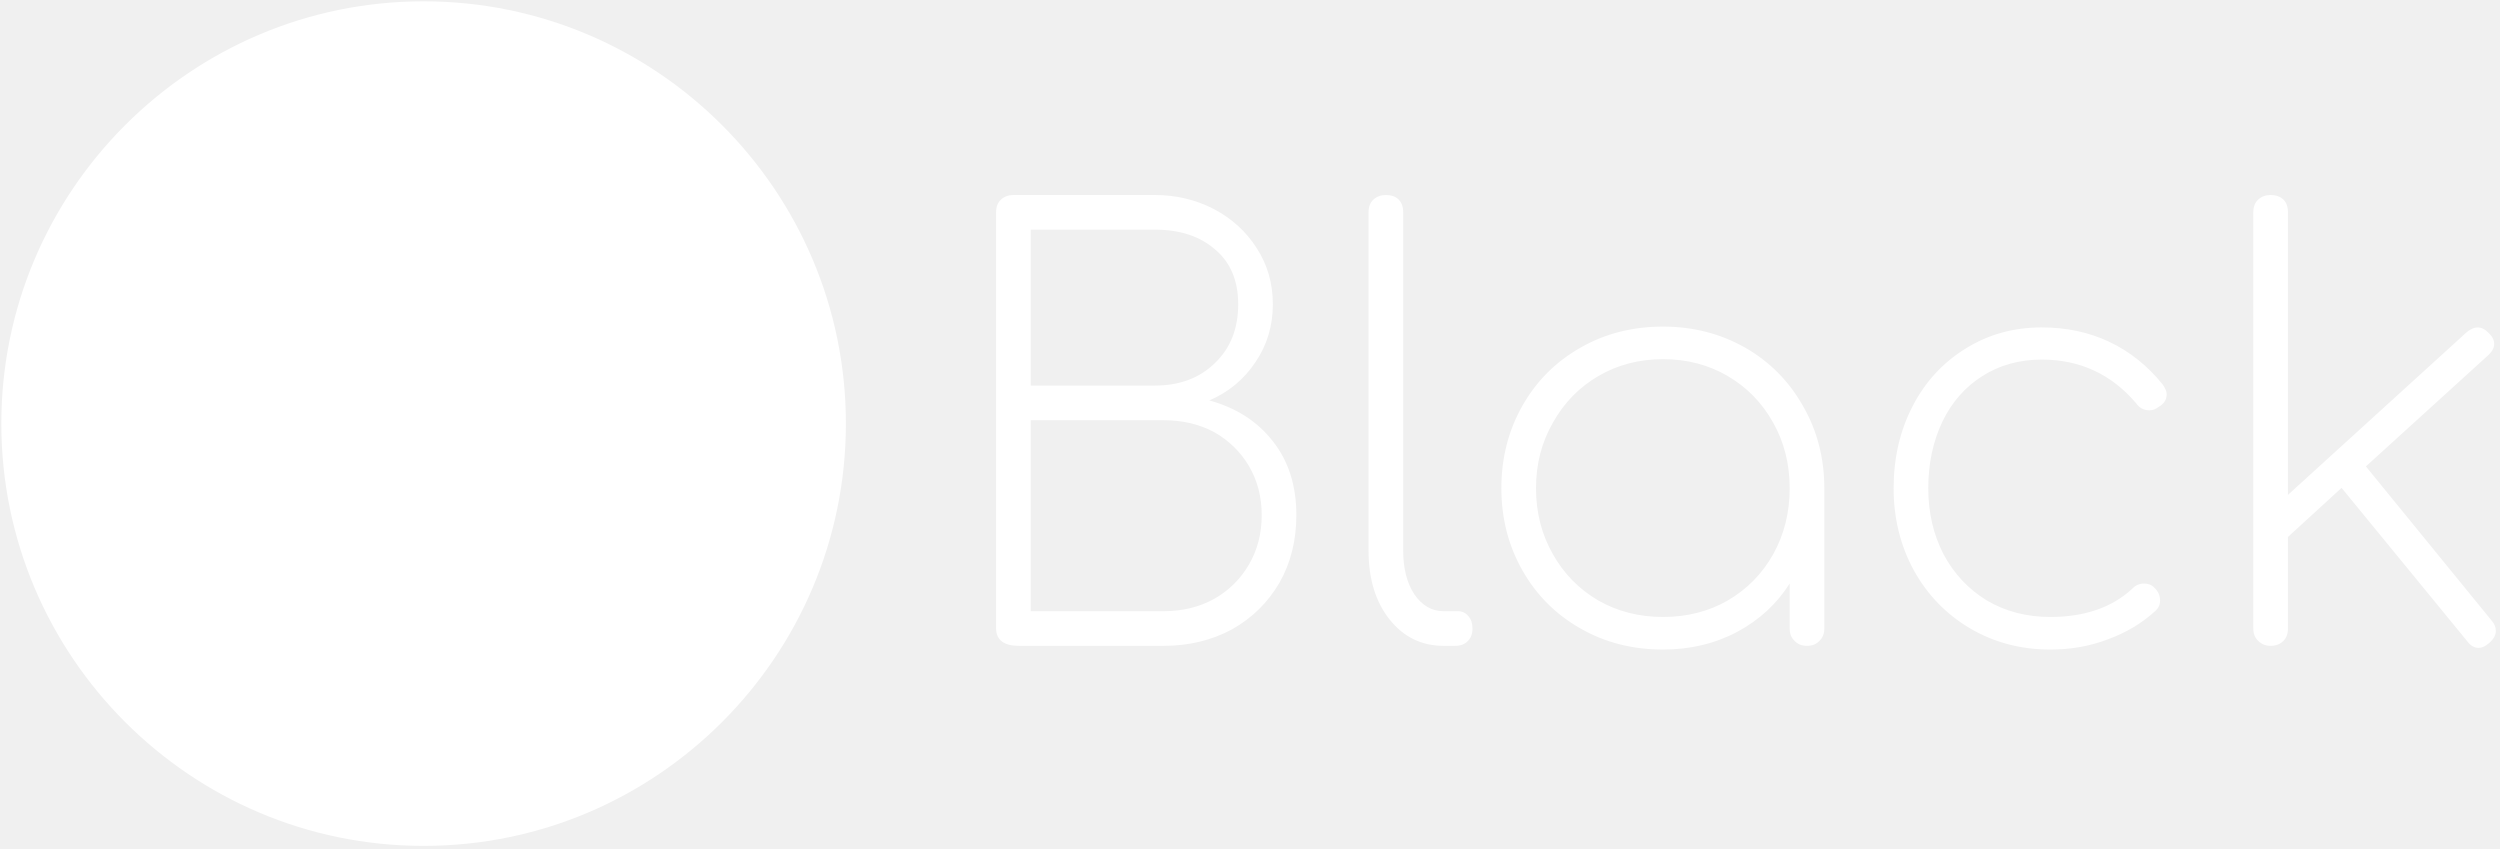
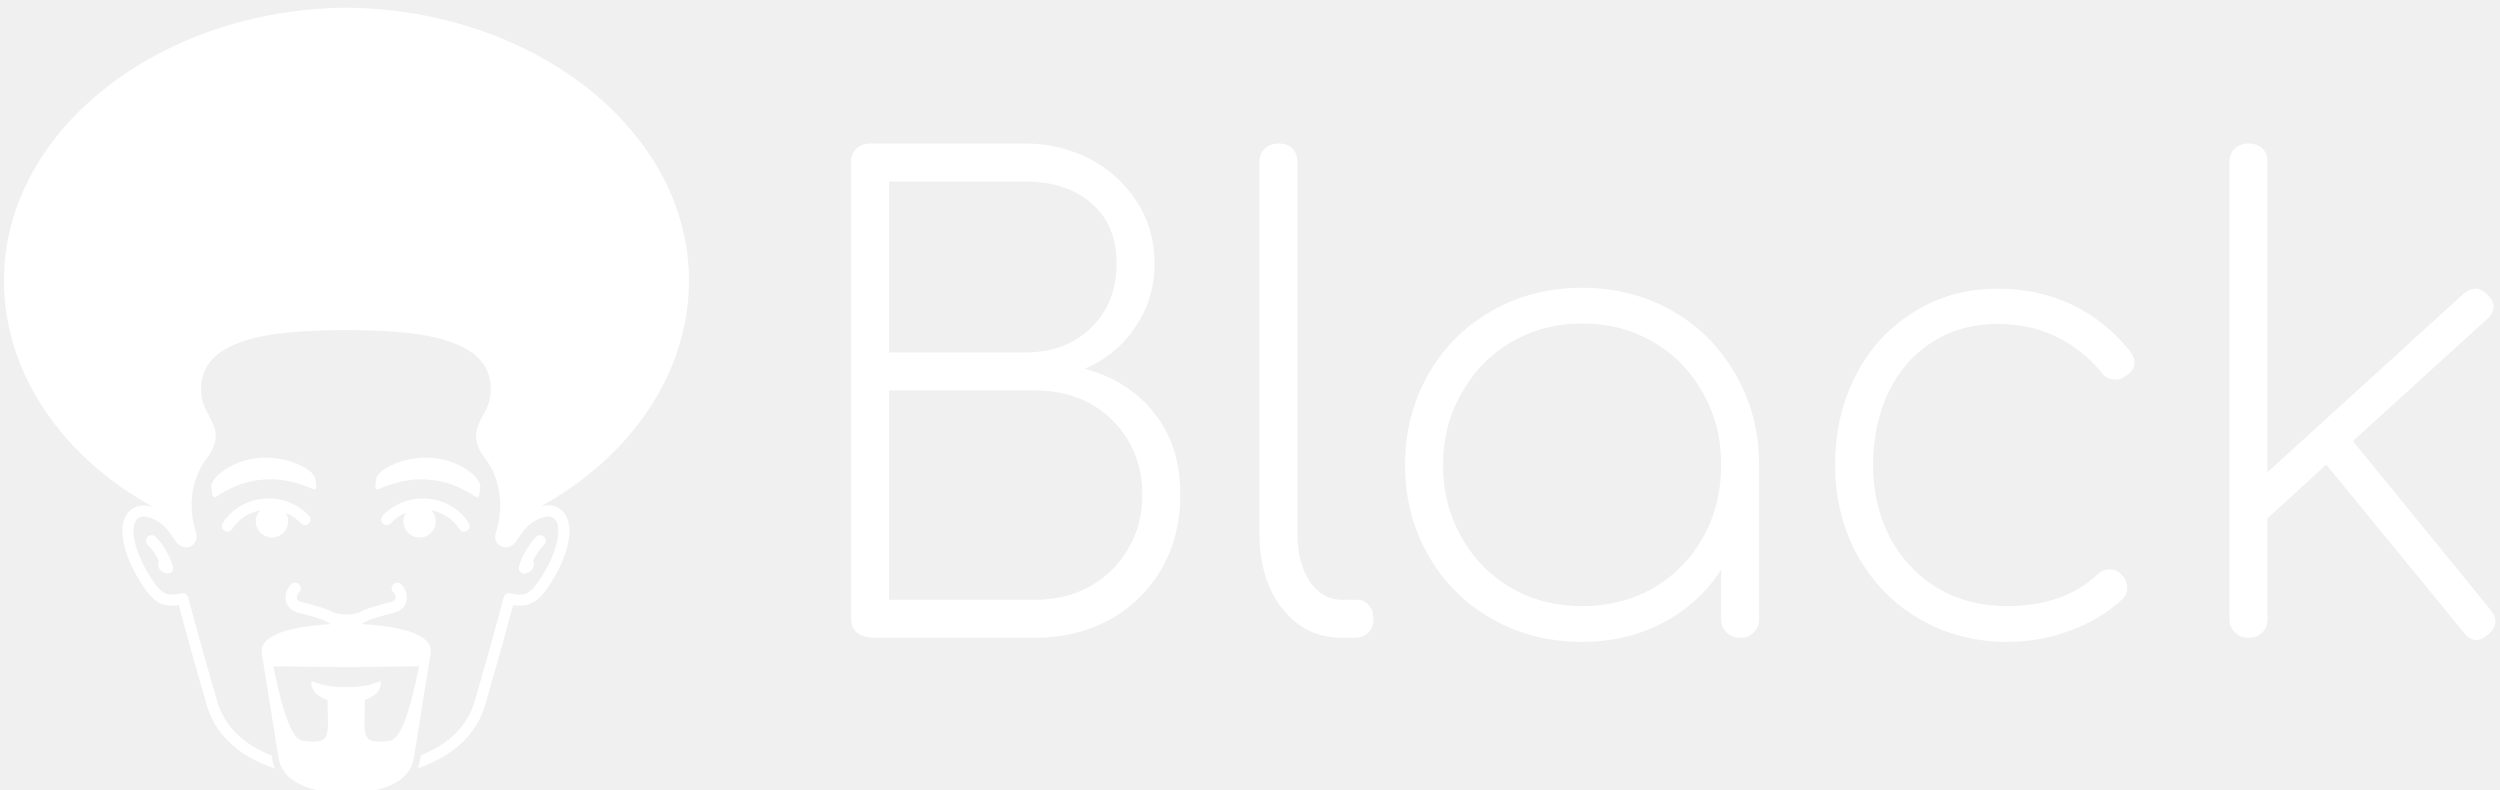
- <svg xmlns="http://www.w3.org/2000/svg" data-v-423bf9ae="" viewBox="0 0 330 112" class="iconLeft">
-   <g data-v-423bf9ae="" id="dcc2af32-898a-45f2-94d7-8ab314f5c628" fill="white" transform="matrix(5.444646,0,0,5.444646,123.86,18.11876)">
+ <svg xmlns="http://www.w3.org/2000/svg" data-v-423bf9ae="" viewBox="0 0 301 95" class="iconLeft">
+   <g data-v-423bf9ae="" id="bdd5b7ad-325a-4f1d-8587-354c219e763a" fill="white" transform="matrix(5.444646,0,0,5.444646,94.85023,9.657014)">
    <path d="M5.25 1.40Q6.02 1.40 6.68 1.74Q7.34 2.09 7.72 2.69Q8.11 3.29 8.11 4.05L8.11 4.05Q8.11 4.83 7.69 5.45Q7.27 6.08 6.57 6.38L6.57 6.38Q7.55 6.65 8.11 7.37Q8.68 8.09 8.68 9.16L8.68 9.16Q8.68 10.08 8.27 10.80Q7.85 11.52 7.12 11.93Q6.38 12.33 5.46 12.33L5.46 12.33L1.95 12.33Q1.69 12.33 1.55 12.23Q1.40 12.12 1.40 11.91L1.40 11.91L1.40 1.82Q1.40 1.62 1.52 1.51Q1.64 1.40 1.82 1.40L1.82 1.40L5.25 1.40ZM5.25 6.02Q6.15 6.02 6.71 5.47Q7.27 4.93 7.27 4.05L7.27 4.05Q7.27 3.19 6.71 2.72Q6.16 2.24 5.25 2.24L5.25 2.24L2.24 2.24L2.24 6.02L5.25 6.02ZM5.46 11.49Q6.15 11.49 6.69 11.19Q7.22 10.89 7.53 10.36Q7.84 9.83 7.84 9.16L7.84 9.16Q7.84 8.50 7.53 7.97Q7.22 7.45 6.69 7.15Q6.15 6.86 5.46 6.86L5.46 6.86L2.24 6.86L2.24 11.49L5.46 11.49ZM10.43 1.82Q10.43 1.62 10.55 1.51Q10.67 1.40 10.85 1.40L10.85 1.40Q11.05 1.40 11.16 1.51Q11.27 1.62 11.27 1.82L11.27 1.82L11.27 10.02Q11.27 10.67 11.54 11.08Q11.82 11.49 12.25 11.49L12.25 11.49L12.60 11.49Q12.75 11.49 12.85 11.61Q12.95 11.72 12.95 11.91L12.95 11.91Q12.95 12.10 12.84 12.21Q12.73 12.33 12.53 12.33L12.53 12.33L12.25 12.33Q11.45 12.33 10.94 11.69Q10.43 11.05 10.43 10.02L10.43 10.02L10.43 1.82ZM17.57 4.59Q18.66 4.59 19.56 5.10Q20.45 5.61 20.96 6.51Q21.48 7.41 21.48 8.51L21.48 8.51L21.48 11.91Q21.48 12.10 21.36 12.21Q21.25 12.33 21.06 12.33L21.06 12.33Q20.87 12.33 20.76 12.21Q20.64 12.10 20.64 11.91L20.64 11.91L20.64 10.82Q20.17 11.56 19.37 11.99Q18.56 12.42 17.57 12.42L17.57 12.42Q16.46 12.42 15.57 11.91Q14.67 11.40 14.16 10.50Q13.65 9.60 13.65 8.51L13.65 8.51Q13.65 7.41 14.16 6.51Q14.67 5.61 15.57 5.10Q16.46 4.59 17.57 4.59L17.57 4.59ZM17.57 11.63Q18.44 11.63 19.14 11.23Q19.84 10.82 20.24 10.11Q20.64 9.39 20.64 8.51L20.64 8.51Q20.64 7.63 20.24 6.92Q19.84 6.20 19.14 5.79Q18.44 5.38 17.57 5.38L17.57 5.38Q16.70 5.38 16.00 5.79Q15.30 6.20 14.90 6.92Q14.49 7.63 14.49 8.51L14.49 8.51Q14.49 9.39 14.90 10.11Q15.30 10.82 16.00 11.23Q16.70 11.63 17.57 11.63L17.57 11.63ZM26.75 4.61Q27.65 4.61 28.39 4.96Q29.13 5.31 29.68 5.99L29.68 5.99Q29.78 6.13 29.78 6.23L29.78 6.23Q29.78 6.43 29.58 6.54L29.58 6.54Q29.48 6.62 29.36 6.62L29.36 6.62Q29.16 6.62 29.04 6.45L29.04 6.45Q28.14 5.39 26.75 5.39L26.75 5.39Q25.94 5.39 25.31 5.79Q24.68 6.19 24.34 6.90Q24.00 7.62 24.00 8.51L24.00 8.51Q24.00 9.39 24.37 10.11Q24.75 10.82 25.42 11.23Q26.10 11.63 26.96 11.63L26.96 11.63Q28.20 11.63 28.94 10.95L28.94 10.95Q29.06 10.82 29.23 10.82L29.23 10.82Q29.39 10.82 29.48 10.92L29.48 10.92Q29.62 11.05 29.62 11.23L29.62 11.23Q29.62 11.38 29.51 11.48L29.51 11.48Q29.02 11.93 28.36 12.17Q27.71 12.42 26.96 12.42L26.96 12.42Q25.89 12.42 25.02 11.91Q24.15 11.40 23.65 10.50Q23.16 9.60 23.16 8.51L23.16 8.51Q23.16 7.41 23.62 6.52Q24.08 5.63 24.91 5.12Q25.73 4.61 26.75 4.61L26.75 4.61ZM37.66 11.72Q37.76 11.83 37.76 11.97L37.76 11.97Q37.76 12.12 37.60 12.26L37.60 12.26Q37.46 12.38 37.35 12.38L37.35 12.38Q37.18 12.38 37.06 12.21L37.06 12.21L34.02 8.50L32.72 9.69L32.72 11.91Q32.72 12.10 32.61 12.21Q32.49 12.33 32.30 12.33L32.30 12.33Q32.12 12.33 32.00 12.21Q31.88 12.10 31.88 11.91L31.88 11.91L31.88 1.82Q31.88 1.62 32.00 1.51Q32.12 1.40 32.30 1.40L32.30 1.40Q32.49 1.40 32.61 1.51Q32.72 1.62 32.72 1.82L32.72 1.82L32.72 8.67L37.06 4.72Q37.20 4.61 37.32 4.61L37.32 4.61Q37.46 4.61 37.59 4.75L37.59 4.75Q37.72 4.87 37.72 5.01L37.72 5.01Q37.72 5.15 37.58 5.28L37.58 5.28L34.61 7.98L37.66 11.72Z" />
  </g>
-   <g data-v-423bf9ae="" id="accf3dfa-1a56-4607-a335-d63a202c1227" transform="matrix(1.112967,0,0,1.112967,0.2682234,0.2682234)" stroke="none" fill="white">
-     <path d="M50 100.083C22.383 100.083-.084 77.615-.084 50-.084 22.383 22.383-.084 50-.084c27.616 0 50.083 22.468 50.083 50.084 0 27.615-22.468 50.083-50.083 50.083z" />
+   <g data-v-423bf9ae="" id="133fe0a3-ec65-462c-9a65-6e1922bc034a" transform="matrix(1.025015,0,0,1.025015,-10.50435,-2.35969)" stroke="none" fill="white">
+     <path d="M73.749 61.79c1.058-.278 1.974-.083 2.606.585 1.385 1.461.896 4.656-1.243 8.139-1.358 2.213-2.396 3.203-4.589 2.861a583.24 583.24 0 01-3.287 11.73c-1.442 4.903-5.879 6.652-7.338 7.228-.207.081-.402.153-.602.228.077-.178.146-.36.203-.558l.01-.036.008-.035.164-.914c1.515-.608 5.116-2.242 6.303-6.278 1.748-5.948 3.416-12.212 3.435-12.275a.65.65 0 01.629-.483h.068c.05 0 .1.006.149.018 1.653.387 2.308.16 3.735-2.166 1.969-3.203 2.197-5.725 1.408-6.559-.603-.633-1.753-.109-2.222.145-.619.336-1.146.816-1.612 1.469-.017.025-.575.834-.783 1.108-.433.565-1.137.751-1.717.452-.552-.285-.788-.904-.588-1.543 1.668-5.344-1.184-8.678-1.306-8.818a.327.327 0 01-.041-.051c-1.606-2.239-.886-3.578-.187-4.873.417-.771.848-1.569.93-2.714.248-3.456-2.118-5.637-7.235-6.667-2.871-.578-6.894-.708-9.767-.715-2.873.007-6.896.137-9.767.715-5.115 1.031-7.481 3.211-7.234 6.667.081 1.145.512 1.942.93 2.714.698 1.295 1.42 2.633-.187 4.873a.434.434 0 01-.042.054c-.12.138-2.973 3.472-1.305 8.817.199.637-.036 1.256-.588 1.541-.58.299-1.287.113-1.717-.452a42.867 42.867 0 01-.789-1.118c-.461-.643-.988-1.123-1.607-1.459-.469-.254-1.62-.777-2.221-.145-.789.834-.561 3.354 1.408 6.559 1.43 2.326 2.081 2.553 3.736 2.166a.63.63 0 01.148-.018h.066a.65.65 0 01.631.483c.018.063 1.687 6.327 3.435 12.275 1.206 4.102 4.901 5.719 6.373 6.306.055.314.106.615.157.889l.008.034.01.036c.061.206.134.398.216.587a34.992 34.992 0 01-.677-.257c-1.459-.574-5.897-2.323-7.338-7.229a565.394 565.394 0 01-3.287-11.729c-2.194.341-3.23-.649-4.59-2.86-2.139-3.482-2.629-6.679-1.243-8.14.69-.729 1.719-.896 2.897-.497-10.617-5.787-17.59-15.633-17.59-26.628 0-17.572 18.172-31.839 40.223-32.047H50.949c22.052.208 40.224 14.475 40.224 32.047.006 10.937-6.896 20.739-17.424 26.538zm-44.793 7.306c.241.403.7.537.835.568a.645.645 0 00.621-.187.654.654 0 00.15-.633 8.548 8.548 0 00-.677-1.627 8.27 8.27 0 00-1.358-1.859.651.651 0 10-.928.916 7.071 7.071 0 011.312 1.9.707.707 0 00-.062.15.994.994 0 00.107.772zm45.213-2.823a.652.652 0 00-.929-.916 8.343 8.343 0 00-1.359 1.858 8.48 8.48 0 00-.676 1.627.66.66 0 00.15.634.657.657 0 00.622.186c.136-.031.594-.165.836-.568a.978.978 0 00.104-.771.64.64 0 00-.062-.15 7.031 7.031 0 011.314-1.9zm-9.96-1.83c.462.735 1.566.043 1.104-.693-1.092-1.742-3.094-2.896-5.386-2.896-1.887 0-3.588.782-4.739 2.03-.59.64.367 1.523.957.886a4.982 4.982 0 011.78-1.226 1.898 1.898 0 103.001-.293c1.414.269 2.592 1.089 3.283 2.192zm2.454-4.949c.043-.516-.517-1.271-1.474-1.943l-.002-.001c-1.014-.712-2.472-1.329-4.125-1.46-1.93-.154-3.756.311-4.998.938h-.004c-.932.472-1.535 1.031-1.611 1.494-.297 1.802.003 1.265 1.388.787 1.942-.672 3.56-.811 4.894-.65 1.287.092 2.752.486 4.383 1.388 1.24.683 1.402 1.26 1.549-.553zm-24.47 5.947a1.896 1.896 0 001.613-2.896 4.933 4.933 0 011.78 1.225c.589.64 1.548-.246.958-.885-1.152-1.248-2.854-2.029-4.74-2.029-2.292 0-4.294 1.152-5.386 2.896-.463.736.642 1.431 1.104.692.691-1.104 1.869-1.924 3.281-2.19a1.892 1.892 0 00-.509 1.293 1.9 1.9 0 001.899 1.894zm-1.191-6.784c1.336-.159 2.952-.021 4.896.649 1.384.479 1.684 1.016 1.387-.785-.077-.463-.682-1.023-1.612-1.494h-.003c-1.244-.629-3.07-1.092-5-.938-1.652.131-3.109.748-4.123 1.46l-.004.001c-.955.673-1.516 1.429-1.473 1.943.147 1.812.312 1.235 1.552.551 1.63-.899 3.094-1.295 4.38-1.387zm19.829 20.431c-1.035 6.225-1.618 10.285-2.067 12.703-1.132 3.941-7.848 3.661-7.848 3.661s-6.715.28-7.848-3.661c-.45-2.418-1.033-6.479-2.067-12.703-.44-2.652 5.065-3.307 8.085-3.467-.188-.15-.455-.32-.943-.51-.592-.23-1.203-.381-1.693-.533l-1.1-.279c-.711-.164-1.562-.74-1.562-1.771 0-.547.136-.913.321-1.146l.033-.055c.088-.132.188-.256.305-.376.615-.627 1.556.296.943.92a1.47 1.47 0 00-.141.171.805.805 0 00-.145.485c0 .168.154.398.562.49l1.14.291c.871.271 1.81.486 2.613.942a5.174 5.174 0 001.523.243c.486 0 1.021-.092 1.436-.229.811-.464 1.764-.681 2.645-.957l1.142-.291c.401-.093.56-.324.56-.49a.924.924 0 00-.28-.657c-.618-.63.329-1.547.94-.92.412.425.659.979.659 1.577 0 1.041-.869 1.608-1.584 1.771l-1.074.275c-.799.247-1.935.483-2.659 1.039 2.939.149 8.55.782 8.104 3.477zm-1.338 1.48l-8.577.096-8.577-.096c.64 2.715 1.691 8.526 3.502 8.754 3.423.428 2.941-.519 2.875-4.797-1.188-.389-1.903-1.115-1.903-2.045 0-.049.06-.188.235-.121l.162.067c1.13.468 2.498.593 3.694.593 1.195 0 2.563-.125 3.693-.593l.162-.067c.178-.066.235.072.235.121 0 .924-.704 1.646-1.88 2.037-.066 4.284-.551 5.233 2.875 4.805 1.813-.226 2.865-6.039 3.504-8.754z" />
  </g>
</svg>
